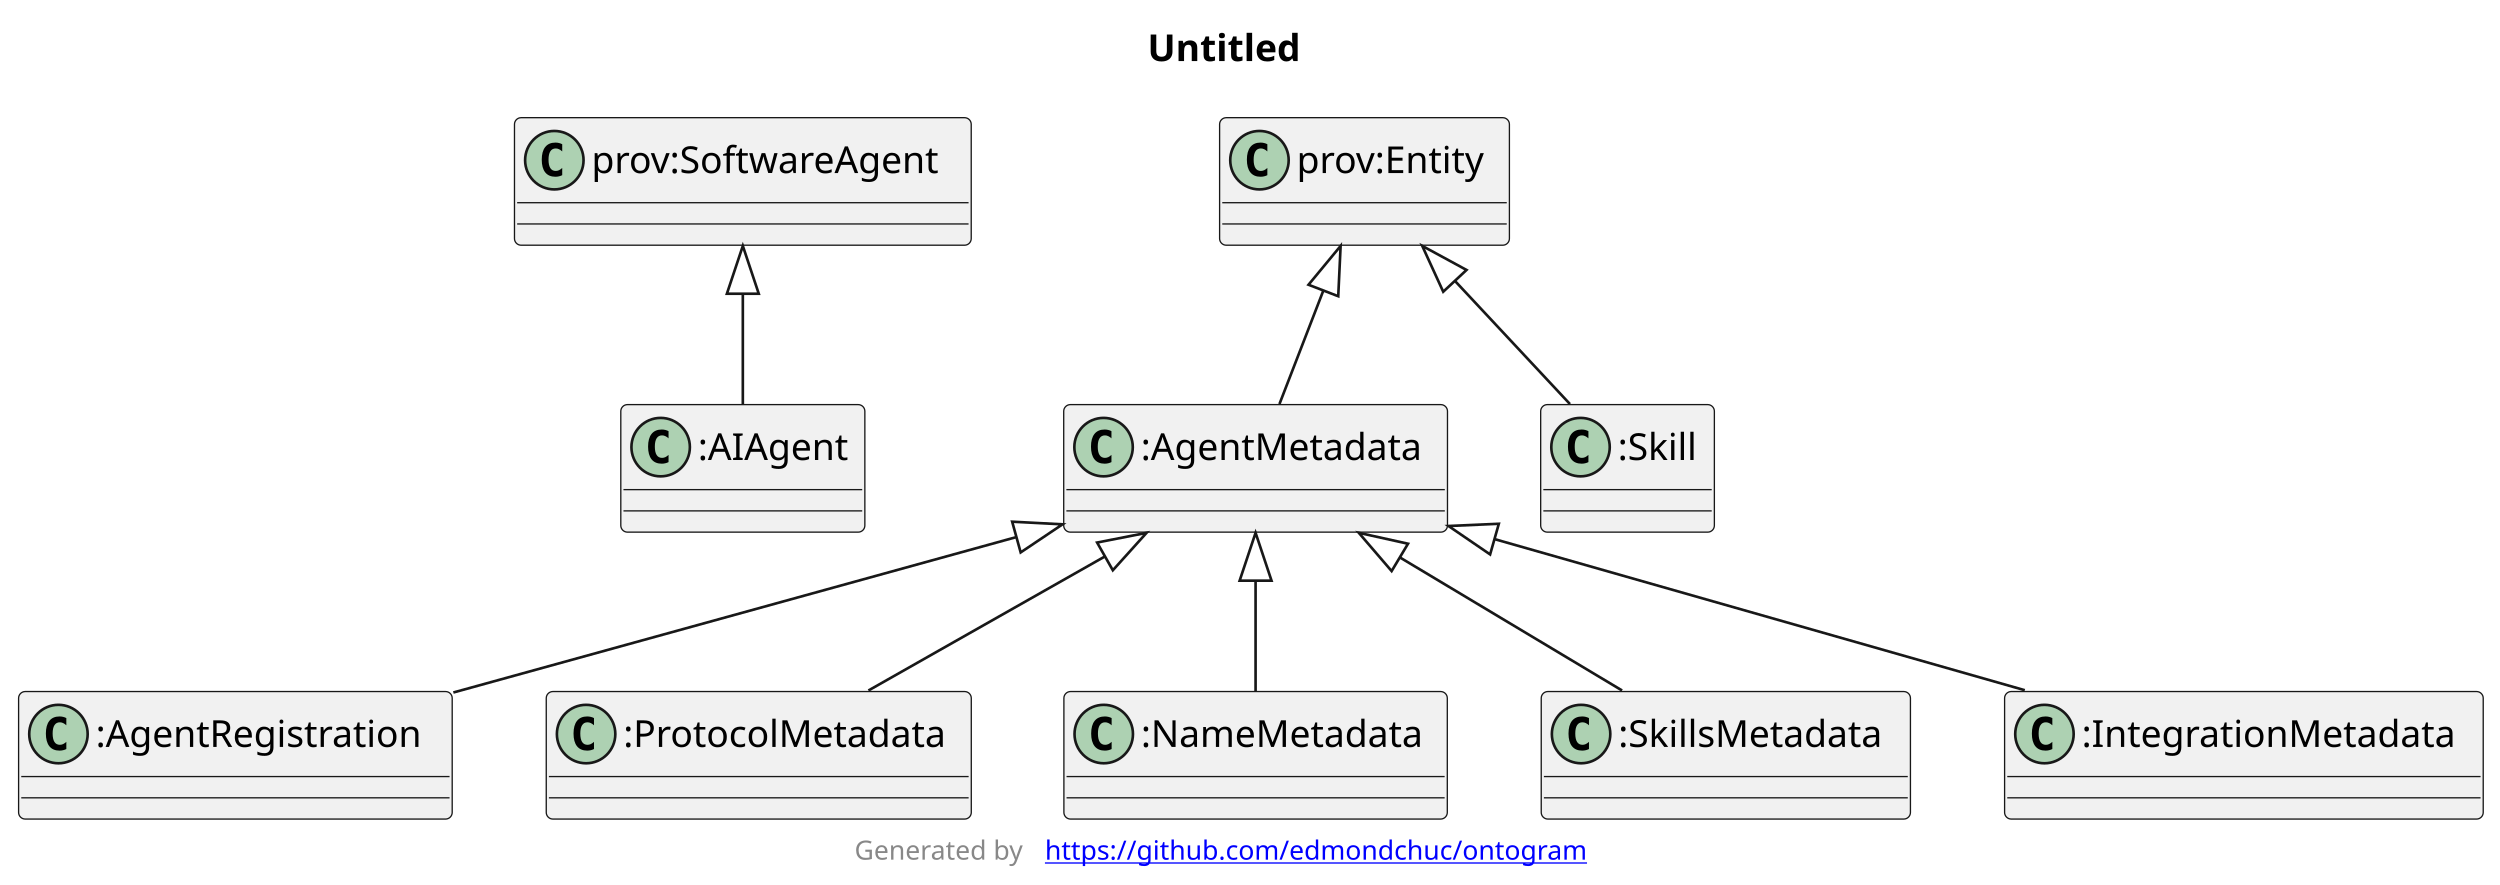
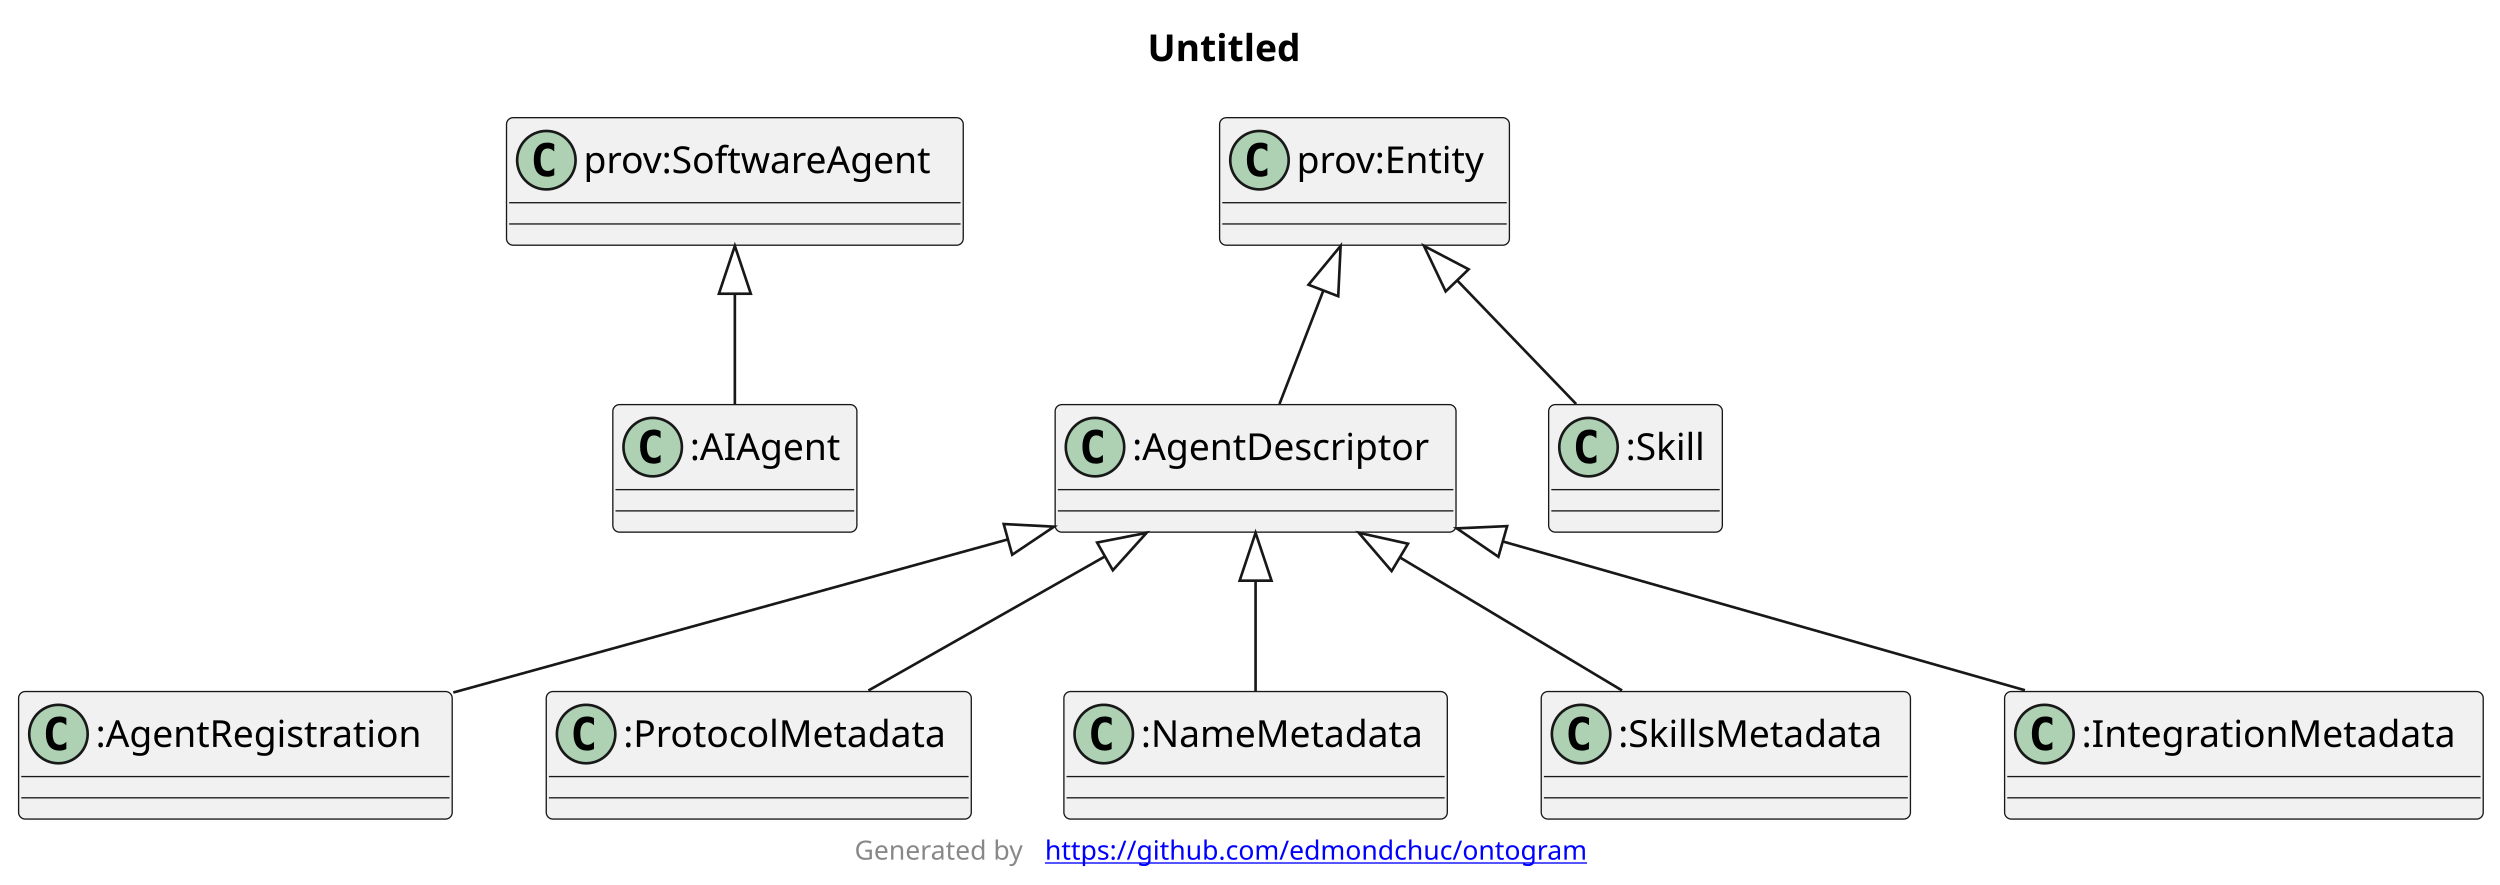
<svg xmlns="http://www.w3.org/2000/svg" xmlns:xlink="http://www.w3.org/1999/xlink" contentStyleType="text/css" data-diagram-type="CLASS" height="333px" preserveAspectRatio="none" style="width:941px;height:333px;background:#FFFFFF;" version="1.1" viewBox="0 0 941 333" width="941px" zoomAndPan="magnify">
  <defs />
  <g>
    <g class="title" data-source-line="1">
      <text fill="#000000" font-family="sans-serif" font-size="14" font-weight="bold" lengthAdjust="spacing" textLength="63.834" x="431.926" y="22.995">Untitled</text>
    </g>
    <g class="entity" data-qualified-name="prov.SoftwareAgent" data-source-line="2" id="ent0002">
      <a href="http://www.w3.org/ns/prov#SoftwareAgent" target="_top" title="http://www.w3.org/ns/prov#SoftwareAgent" xlink:actuate="onRequest" xlink:href="http://www.w3.org/ns/prov#SoftwareAgent" xlink:show="new" xlink:title="http://www.w3.org/ns/prov#SoftwareAgent" xlink:type="simple">
-         <rect fill="#F1F1F1" height="48" rx="2.5" ry="2.5" style="stroke:#181818;stroke-width:0.5;" width="171.918" x="193.65" y="44.297" />
-         <ellipse cx="208.65" cy="60.297" fill="#ADD1B2" rx="11" ry="11" style="stroke:#181818;stroke-width:1;" />
-         <path d="M211.619,65.938 Q211.041,66.234 210.4,66.375 Q209.759,66.531 209.056,66.531 Q206.556,66.531 205.228,64.891 Q203.916,63.234 203.916,60.109 Q203.916,56.984 205.228,55.328 Q206.556,53.672 209.056,53.672 Q209.759,53.672 210.4,53.828 Q211.056,53.984 211.619,54.281 L211.619,57 Q210.994,56.422 210.4,56.156 Q209.806,55.875 209.181,55.875 Q207.838,55.875 207.15,56.953 Q206.463,58.016 206.463,60.109 Q206.463,62.203 207.15,63.281 Q207.838,64.344 209.181,64.344 Q209.806,64.344 210.4,64.078 Q210.994,63.797 211.619,63.219 L211.619,65.938 Z " fill="#000000" />
-         <text fill="#000000" font-family="sans-serif" font-size="14" lengthAdjust="spacing" textLength="139.918" x="222.65" y="65.144">prov:SoftwareAgent</text>
-         <line style="stroke:#181818;stroke-width:0.5;" x1="194.65" x2="364.568" y1="76.297" y2="76.297" />
-         <line style="stroke:#181818;stroke-width:0.5;" x1="194.65" x2="364.568" y1="84.297" y2="84.297" />
+         <rect fill="#F1F1F1" height="48" rx="2.5" ry="2.5" style="stroke:#181818;stroke-width:0.5;" width="171.918" x="190.65" y="44.297" />
+         <ellipse cx="205.65" cy="60.297" fill="#ADD1B2" rx="11" ry="11" style="stroke:#181818;stroke-width:1;" />
+         <path d="M208.619,65.938 Q208.041,66.234 207.4,66.375 Q206.759,66.531 206.056,66.531 Q203.556,66.531 202.228,64.891 Q200.916,63.234 200.916,60.109 Q200.916,56.984 202.228,55.328 Q203.556,53.672 206.056,53.672 Q206.759,53.672 207.4,53.828 Q208.056,53.984 208.619,54.281 L208.619,57 Q207.994,56.422 207.4,56.156 Q206.806,55.875 206.181,55.875 Q204.838,55.875 204.15,56.953 Q203.463,58.016 203.463,60.109 Q203.463,62.203 204.15,63.281 Q204.838,64.344 206.181,64.344 Q206.806,64.344 207.4,64.078 Q207.994,63.797 208.619,63.219 L208.619,65.938 Z " fill="#000000" />
+         <text fill="#000000" font-family="sans-serif" font-size="14" lengthAdjust="spacing" textLength="139.918" x="219.65" y="65.144">prov:SoftwareAgent</text>
+         <line style="stroke:#181818;stroke-width:0.5;" x1="191.65" x2="361.568" y1="76.297" y2="76.297" />
+         <line style="stroke:#181818;stroke-width:0.5;" x1="191.65" x2="361.568" y1="84.297" y2="84.297" />
      </a>
    </g>
    <g class="entity" data-qualified-name=".AIAgent" data-source-line="2" id="ent0003">
      <a href="https://www.agentictrust.io/ontology/agentictrust#AIAgent" target="_top" title="https://www.agentictrust.io/ontology/agentictrust#AIAgent" xlink:actuate="onRequest" xlink:href="https://www.agentictrust.io/ontology/agentictrust#AIAgent" xlink:show="new" xlink:title="https://www.agentictrust.io/ontology/agentictrust#AIAgent" xlink:type="simple">
-         <rect fill="#F1F1F1" height="48" rx="2.5" ry="2.5" style="stroke:#181818;stroke-width:0.5;" width="91.862" x="233.67" y="152.297" />
-         <ellipse cx="248.67" cy="168.297" fill="#ADD1B2" rx="11" ry="11" style="stroke:#181818;stroke-width:1;" />
-         <path d="M251.639,173.938 Q251.061,174.234 250.42,174.375 Q249.779,174.531 249.076,174.531 Q246.576,174.531 245.248,172.891 Q243.936,171.234 243.936,168.109 Q243.936,164.984 245.248,163.328 Q246.576,161.672 249.076,161.672 Q249.779,161.672 250.42,161.828 Q251.076,161.984 251.639,162.281 L251.639,165 Q251.014,164.422 250.42,164.156 Q249.826,163.875 249.201,163.875 Q247.857,163.875 247.17,164.953 Q246.482,166.016 246.482,168.109 Q246.482,170.203 247.17,171.281 Q247.857,172.344 249.201,172.344 Q249.826,172.344 250.42,172.078 Q251.014,171.797 251.639,171.219 L251.639,173.938 Z " fill="#000000" />
-         <text fill="#000000" font-family="sans-serif" font-size="14" lengthAdjust="spacing" textLength="59.862" x="262.67" y="173.144">:AIAgent</text>
-         <line style="stroke:#181818;stroke-width:0.5;" x1="234.67" x2="324.532" y1="184.297" y2="184.297" />
-         <line style="stroke:#181818;stroke-width:0.5;" x1="234.67" x2="324.532" y1="192.297" y2="192.297" />
+         <rect fill="#F1F1F1" height="48" rx="2.5" ry="2.5" style="stroke:#181818;stroke-width:0.5;" width="91.862" x="230.67" y="152.297" />
+         <ellipse cx="245.67" cy="168.297" fill="#ADD1B2" rx="11" ry="11" style="stroke:#181818;stroke-width:1;" />
+         <path d="M248.639,173.938 Q248.061,174.234 247.42,174.375 Q246.779,174.531 246.076,174.531 Q243.576,174.531 242.248,172.891 Q240.936,171.234 240.936,168.109 Q240.936,164.984 242.248,163.328 Q243.576,161.672 246.076,161.672 Q246.779,161.672 247.42,161.828 Q248.076,161.984 248.639,162.281 L248.639,165 Q248.014,164.422 247.42,164.156 Q246.826,163.875 246.201,163.875 Q244.857,163.875 244.17,164.953 Q243.482,166.016 243.482,168.109 Q243.482,170.203 244.17,171.281 Q244.857,172.344 246.201,172.344 Q246.826,172.344 247.42,172.078 Q248.014,171.797 248.639,171.219 L248.639,173.938 Z " fill="#000000" />
+         <text fill="#000000" font-family="sans-serif" font-size="14" lengthAdjust="spacing" textLength="59.862" x="259.67" y="173.144">:AIAgent</text>
+         <line style="stroke:#181818;stroke-width:0.5;" x1="231.67" x2="321.532" y1="184.297" y2="184.297" />
+         <line style="stroke:#181818;stroke-width:0.5;" x1="231.67" x2="321.532" y1="192.297" y2="192.297" />
      </a>
    </g>
    <g class="entity" data-qualified-name="prov.Entity" data-source-line="3" id="ent0005">
      <a href="http://www.w3.org/ns/prov#Entity" target="_top" title="http://www.w3.org/ns/prov#Entity" xlink:actuate="onRequest" xlink:href="http://www.w3.org/ns/prov#Entity" xlink:show="new" xlink:title="http://www.w3.org/ns/prov#Entity" xlink:type="simple">
        <rect fill="#F1F1F1" height="48" rx="2.5" ry="2.5" style="stroke:#181818;stroke-width:0.5;" width="109.082" x="459.06" y="44.297" />
        <ellipse cx="474.06" cy="60.297" fill="#ADD1B2" rx="11" ry="11" style="stroke:#181818;stroke-width:1;" />
        <path d="M477.029,65.938 Q476.451,66.234 475.81,66.375 Q475.169,66.531 474.466,66.531 Q471.966,66.531 470.638,64.891 Q469.326,63.234 469.326,60.109 Q469.326,56.984 470.638,55.328 Q471.966,53.672 474.466,53.672 Q475.169,53.672 475.81,53.828 Q476.466,53.984 477.029,54.281 L477.029,57 Q476.404,56.422 475.81,56.156 Q475.216,55.875 474.591,55.875 Q473.248,55.875 472.56,56.953 Q471.873,58.016 471.873,60.109 Q471.873,62.203 472.56,63.281 Q473.248,64.344 474.591,64.344 Q475.216,64.344 475.81,64.078 Q476.404,63.797 477.029,63.219 L477.029,65.938 Z " fill="#000000" />
        <text fill="#000000" font-family="sans-serif" font-size="14" lengthAdjust="spacing" textLength="77.082" x="488.06" y="65.144">prov:Entity</text>
        <line style="stroke:#181818;stroke-width:0.5;" x1="460.06" x2="567.142" y1="76.297" y2="76.297" />
        <line style="stroke:#181818;stroke-width:0.5;" x1="460.06" x2="567.142" y1="84.297" y2="84.297" />
      </a>
    </g>
-     <g class="entity" data-qualified-name=".AgentMetadata" data-source-line="3" id="ent0006">
-       <a href="https://www.agentictrust.io/ontology/agentictrust#AgentMetadata" target="_top" title="https://www.agentictrust.io/ontology/agentictrust#AgentMetadata" xlink:actuate="onRequest" xlink:href="https://www.agentictrust.io/ontology/agentictrust#AgentMetadata" xlink:show="new" xlink:title="https://www.agentictrust.io/ontology/agentictrust#AgentMetadata" xlink:type="simple">
-         <rect fill="#F1F1F1" height="48" rx="2.5" ry="2.5" style="stroke:#181818;stroke-width:0.5;" width="144.451" x="400.38" y="152.297" />
-         <ellipse cx="415.38" cy="168.297" fill="#ADD1B2" rx="11" ry="11" style="stroke:#181818;stroke-width:1;" />
-         <path d="M418.349,173.938 Q417.771,174.234 417.13,174.375 Q416.489,174.531 415.786,174.531 Q413.286,174.531 411.958,172.891 Q410.646,171.234 410.646,168.109 Q410.646,164.984 411.958,163.328 Q413.286,161.672 415.786,161.672 Q416.489,161.672 417.13,161.828 Q417.786,161.984 418.349,162.281 L418.349,165 Q417.724,164.422 417.13,164.156 Q416.536,163.875 415.911,163.875 Q414.567,163.875 413.88,164.953 Q413.192,166.016 413.192,168.109 Q413.192,170.203 413.88,171.281 Q414.567,172.344 415.911,172.344 Q416.536,172.344 417.13,172.078 Q417.724,171.797 418.349,171.219 L418.349,173.938 Z " fill="#000000" />
-         <text fill="#000000" font-family="sans-serif" font-size="14" lengthAdjust="spacing" textLength="112.451" x="429.38" y="173.144">:AgentMetadata</text>
-         <line style="stroke:#181818;stroke-width:0.5;" x1="401.38" x2="543.831" y1="184.297" y2="184.297" />
-         <line style="stroke:#181818;stroke-width:0.5;" x1="401.38" x2="543.831" y1="192.297" y2="192.297" />
+     <g class="entity" data-qualified-name=".AgentDescriptor" data-source-line="3" id="ent0006">
+       <a href="https://www.agentictrust.io/ontology/agentictrust#AgentDescriptor" target="_top" title="https://www.agentictrust.io/ontology/agentictrust#AgentDescriptor" xlink:actuate="onRequest" xlink:href="https://www.agentictrust.io/ontology/agentictrust#AgentDescriptor" xlink:show="new" xlink:title="https://www.agentictrust.io/ontology/agentictrust#AgentDescriptor" xlink:type="simple">
+         <rect fill="#F1F1F1" height="48" rx="2.5" ry="2.5" style="stroke:#181818;stroke-width:0.5;" width="150.884" x="397.16" y="152.297" />
+         <ellipse cx="412.16" cy="168.297" fill="#ADD1B2" rx="11" ry="11" style="stroke:#181818;stroke-width:1;" />
+         <path d="M415.129,173.938 Q414.551,174.234 413.91,174.375 Q413.269,174.531 412.566,174.531 Q410.066,174.531 408.738,172.891 Q407.426,171.234 407.426,168.109 Q407.426,164.984 408.738,163.328 Q410.066,161.672 412.566,161.672 Q413.269,161.672 413.91,161.828 Q414.566,161.984 415.129,162.281 L415.129,165 Q414.504,164.422 413.91,164.156 Q413.316,163.875 412.691,163.875 Q411.348,163.875 410.66,164.953 Q409.973,166.016 409.973,168.109 Q409.973,170.203 410.66,171.281 Q411.348,172.344 412.691,172.344 Q413.316,172.344 413.91,172.078 Q414.504,171.797 415.129,171.219 L415.129,173.938 Z " fill="#000000" />
+         <text fill="#000000" font-family="sans-serif" font-size="14" lengthAdjust="spacing" textLength="118.884" x="426.16" y="173.144">:AgentDescriptor</text>
+         <line style="stroke:#181818;stroke-width:0.5;" x1="398.16" x2="547.044" y1="184.297" y2="184.297" />
+         <line style="stroke:#181818;stroke-width:0.5;" x1="398.16" x2="547.044" y1="192.297" y2="192.297" />
      </a>
    </g>
    <g class="entity" data-qualified-name=".Skill" data-source-line="4" id="ent0008">
      <a href="https://www.agentictrust.io/ontology/agentictrust#Skill" target="_top" title="https://www.agentictrust.io/ontology/agentictrust#Skill" xlink:actuate="onRequest" xlink:href="https://www.agentictrust.io/ontology/agentictrust#Skill" xlink:show="new" xlink:title="https://www.agentictrust.io/ontology/agentictrust#Skill" xlink:type="simple">
-         <rect fill="#F1F1F1" height="48" rx="2.5" ry="2.5" style="stroke:#181818;stroke-width:0.5;" width="65.38" x="579.91" y="152.297" />
-         <ellipse cx="594.91" cy="168.297" fill="#ADD1B2" rx="11" ry="11" style="stroke:#181818;stroke-width:1;" />
-         <path d="M597.879,173.938 Q597.301,174.234 596.66,174.375 Q596.019,174.531 595.316,174.531 Q592.816,174.531 591.488,172.891 Q590.176,171.234 590.176,168.109 Q590.176,164.984 591.488,163.328 Q592.816,161.672 595.316,161.672 Q596.019,161.672 596.66,161.828 Q597.316,161.984 597.879,162.281 L597.879,165 Q597.254,164.422 596.66,164.156 Q596.066,163.875 595.441,163.875 Q594.097,163.875 593.41,164.953 Q592.722,166.016 592.722,168.109 Q592.722,170.203 593.41,171.281 Q594.097,172.344 595.441,172.344 Q596.066,172.344 596.66,172.078 Q597.254,171.797 597.879,171.219 L597.879,173.938 Z " fill="#000000" />
-         <text fill="#000000" font-family="sans-serif" font-size="14" lengthAdjust="spacing" textLength="33.38" x="608.91" y="173.144">:Skill</text>
-         <line style="stroke:#181818;stroke-width:0.5;" x1="580.91" x2="644.29" y1="184.297" y2="184.297" />
-         <line style="stroke:#181818;stroke-width:0.5;" x1="580.91" x2="644.29" y1="192.297" y2="192.297" />
+         <rect fill="#F1F1F1" height="48" rx="2.5" ry="2.5" style="stroke:#181818;stroke-width:0.5;" width="65.38" x="582.91" y="152.297" />
+         <ellipse cx="597.91" cy="168.297" fill="#ADD1B2" rx="11" ry="11" style="stroke:#181818;stroke-width:1;" />
+         <path d="M600.879,173.938 Q600.301,174.234 599.66,174.375 Q599.019,174.531 598.316,174.531 Q595.816,174.531 594.488,172.891 Q593.176,171.234 593.176,168.109 Q593.176,164.984 594.488,163.328 Q595.816,161.672 598.316,161.672 Q599.019,161.672 599.66,161.828 Q600.316,161.984 600.879,162.281 L600.879,165 Q600.254,164.422 599.66,164.156 Q599.066,163.875 598.441,163.875 Q597.097,163.875 596.41,164.953 Q595.722,166.016 595.722,168.109 Q595.722,170.203 596.41,171.281 Q597.097,172.344 598.441,172.344 Q599.066,172.344 599.66,172.078 Q600.254,171.797 600.879,171.219 L600.879,173.938 Z " fill="#000000" />
+         <text fill="#000000" font-family="sans-serif" font-size="14" lengthAdjust="spacing" textLength="33.38" x="611.91" y="173.144">:Skill</text>
+         <line style="stroke:#181818;stroke-width:0.5;" x1="583.91" x2="647.29" y1="184.297" y2="184.297" />
+         <line style="stroke:#181818;stroke-width:0.5;" x1="583.91" x2="647.29" y1="192.297" y2="192.297" />
      </a>
    </g>
    <g class="entity" data-qualified-name=".AgentRegistration" data-source-line="5" id="ent0010">
      <a href="https://www.agentictrust.io/ontology/ERC8004#AgentRegistration" target="_top" title="https://www.agentictrust.io/ontology/ERC8004#AgentRegistration" xlink:actuate="onRequest" xlink:href="https://www.agentictrust.io/ontology/ERC8004#AgentRegistration" xlink:show="new" xlink:title="https://www.agentictrust.io/ontology/ERC8004#AgentRegistration" xlink:type="simple">
        <rect fill="#F1F1F1" height="48" rx="2.5" ry="2.5" style="stroke:#181818;stroke-width:0.5;" width="163.209" x="7" y="260.297" />
        <ellipse cx="22" cy="276.297" fill="#ADD1B2" rx="11" ry="11" style="stroke:#181818;stroke-width:1;" />
        <path d="M24.969,281.938 Q24.391,282.234 23.75,282.375 Q23.109,282.531 22.406,282.531 Q19.906,282.531 18.578,280.891 Q17.266,279.234 17.266,276.109 Q17.266,272.984 18.578,271.328 Q19.906,269.672 22.406,269.672 Q23.109,269.672 23.75,269.828 Q24.406,269.984 24.969,270.281 L24.969,273 Q24.344,272.422 23.75,272.156 Q23.156,271.875 22.531,271.875 Q21.188,271.875 20.5,272.953 Q19.812,274.016 19.812,276.109 Q19.812,278.203 20.5,279.281 Q21.188,280.344 22.531,280.344 Q23.156,280.344 23.75,280.078 Q24.344,279.797 24.969,279.219 L24.969,281.938 Z " fill="#000000" />
        <text fill="#000000" font-family="sans-serif" font-size="14" lengthAdjust="spacing" textLength="131.209" x="36" y="281.144">:AgentRegistration</text>
        <line style="stroke:#181818;stroke-width:0.5;" x1="8" x2="169.209" y1="292.297" y2="292.297" />
        <line style="stroke:#181818;stroke-width:0.5;" x1="8" x2="169.209" y1="300.297" y2="300.297" />
      </a>
    </g>
    <g class="entity" data-qualified-name=".ProtocolMetadata" data-source-line="6" id="ent0012">
      <a href="https://www.agentictrust.io/ontology/ERC8004#ProtocolMetadata" target="_top" title="https://www.agentictrust.io/ontology/ERC8004#ProtocolMetadata" xlink:actuate="onRequest" xlink:href="https://www.agentictrust.io/ontology/ERC8004#ProtocolMetadata" xlink:show="new" xlink:title="https://www.agentictrust.io/ontology/ERC8004#ProtocolMetadata" xlink:type="simple">
        <rect fill="#F1F1F1" height="48" rx="2.5" ry="2.5" style="stroke:#181818;stroke-width:0.5;" width="159.982" x="205.61" y="260.297" />
        <ellipse cx="220.61" cy="276.297" fill="#ADD1B2" rx="11" ry="11" style="stroke:#181818;stroke-width:1;" />
        <path d="M223.579,281.938 Q223.001,282.234 222.36,282.375 Q221.719,282.531 221.016,282.531 Q218.516,282.531 217.188,280.891 Q215.876,279.234 215.876,276.109 Q215.876,272.984 217.188,271.328 Q218.516,269.672 221.016,269.672 Q221.719,269.672 222.36,269.828 Q223.016,269.984 223.579,270.281 L223.579,273 Q222.954,272.422 222.36,272.156 Q221.766,271.875 221.141,271.875 Q219.798,271.875 219.11,272.953 Q218.423,274.016 218.423,276.109 Q218.423,278.203 219.11,279.281 Q219.798,280.344 221.141,280.344 Q221.766,280.344 222.36,280.078 Q222.954,279.797 223.579,279.219 L223.579,281.938 Z " fill="#000000" />
        <text fill="#000000" font-family="sans-serif" font-size="14" lengthAdjust="spacing" textLength="127.982" x="234.61" y="281.144">:ProtocolMetadata</text>
        <line style="stroke:#181818;stroke-width:0.5;" x1="206.61" x2="364.592" y1="292.297" y2="292.297" />
        <line style="stroke:#181818;stroke-width:0.5;" x1="206.61" x2="364.592" y1="300.297" y2="300.297" />
      </a>
    </g>
    <g class="entity" data-qualified-name=".NameMetadata" data-source-line="7" id="ent0014">
      <a href="https://www.agentictrust.io/ontology/ERC8004#NameMetadata" target="_top" title="https://www.agentictrust.io/ontology/ERC8004#NameMetadata" xlink:actuate="onRequest" xlink:href="https://www.agentictrust.io/ontology/ERC8004#NameMetadata" xlink:show="new" xlink:title="https://www.agentictrust.io/ontology/ERC8004#NameMetadata" xlink:type="simple">
        <rect fill="#F1F1F1" height="48" rx="2.5" ry="2.5" style="stroke:#181818;stroke-width:0.5;" width="144.315" x="400.45" y="260.297" />
        <ellipse cx="415.45" cy="276.297" fill="#ADD1B2" rx="11" ry="11" style="stroke:#181818;stroke-width:1;" />
        <path d="M418.419,281.938 Q417.841,282.234 417.2,282.375 Q416.559,282.531 415.856,282.531 Q413.356,282.531 412.028,280.891 Q410.716,279.234 410.716,276.109 Q410.716,272.984 412.028,271.328 Q413.356,269.672 415.856,269.672 Q416.559,269.672 417.2,269.828 Q417.856,269.984 418.419,270.281 L418.419,273 Q417.794,272.422 417.2,272.156 Q416.606,271.875 415.981,271.875 Q414.637,271.875 413.95,272.953 Q413.262,274.016 413.262,276.109 Q413.262,278.203 413.95,279.281 Q414.637,280.344 415.981,280.344 Q416.606,280.344 417.2,280.078 Q417.794,279.797 418.419,279.219 L418.419,281.938 Z " fill="#000000" />
        <text fill="#000000" font-family="sans-serif" font-size="14" lengthAdjust="spacing" textLength="112.314" x="429.45" y="281.144">:NameMetadata</text>
        <line style="stroke:#181818;stroke-width:0.5;" x1="401.45" x2="543.764" y1="292.297" y2="292.297" />
        <line style="stroke:#181818;stroke-width:0.5;" x1="401.45" x2="543.764" y1="300.297" y2="300.297" />
      </a>
    </g>
    <g class="entity" data-qualified-name=".SkillsMetadata" data-source-line="8" id="ent0016">
      <a href="https://www.agentictrust.io/ontology/ERC8004#SkillsMetadata" target="_top" title="https://www.agentictrust.io/ontology/ERC8004#SkillsMetadata" xlink:actuate="onRequest" xlink:href="https://www.agentictrust.io/ontology/ERC8004#SkillsMetadata" xlink:show="new" xlink:title="https://www.agentictrust.io/ontology/ERC8004#SkillsMetadata" xlink:type="simple">
        <rect fill="#F1F1F1" height="48" rx="2.5" ry="2.5" style="stroke:#181818;stroke-width:0.5;" width="138.969" x="580.12" y="260.297" />
        <ellipse cx="595.12" cy="276.297" fill="#ADD1B2" rx="11" ry="11" style="stroke:#181818;stroke-width:1;" />
        <path d="M598.089,281.938 Q597.511,282.234 596.87,282.375 Q596.229,282.531 595.526,282.531 Q593.026,282.531 591.698,280.891 Q590.386,279.234 590.386,276.109 Q590.386,272.984 591.698,271.328 Q593.026,269.672 595.526,269.672 Q596.229,269.672 596.87,269.828 Q597.526,269.984 598.089,270.281 L598.089,273 Q597.464,272.422 596.87,272.156 Q596.276,271.875 595.651,271.875 Q594.308,271.875 593.62,272.953 Q592.933,274.016 592.933,276.109 Q592.933,278.203 593.62,279.281 Q594.308,280.344 595.651,280.344 Q596.276,280.344 596.87,280.078 Q597.464,279.797 598.089,279.219 L598.089,281.938 Z " fill="#000000" />
        <text fill="#000000" font-family="sans-serif" font-size="14" lengthAdjust="spacing" textLength="106.969" x="609.12" y="281.144">:SkillsMetadata</text>
        <line style="stroke:#181818;stroke-width:0.5;" x1="581.12" x2="718.089" y1="292.297" y2="292.297" />
        <line style="stroke:#181818;stroke-width:0.5;" x1="581.12" x2="718.089" y1="300.297" y2="300.297" />
      </a>
    </g>
    <g class="entity" data-qualified-name=".IntegrationMetadata" data-source-line="9" id="ent0018">
      <a href="https://www.agentictrust.io/ontology/ERC8004#IntegrationMetadata" target="_top" title="https://www.agentictrust.io/ontology/ERC8004#IntegrationMetadata" xlink:actuate="onRequest" xlink:href="https://www.agentictrust.io/ontology/ERC8004#IntegrationMetadata" xlink:show="new" xlink:title="https://www.agentictrust.io/ontology/ERC8004#IntegrationMetadata" xlink:type="simple">
        <rect fill="#F1F1F1" height="48" rx="2.5" ry="2.5" style="stroke:#181818;stroke-width:0.5;" width="180.155" x="754.53" y="260.297" />
        <ellipse cx="769.53" cy="276.297" fill="#ADD1B2" rx="11" ry="11" style="stroke:#181818;stroke-width:1;" />
        <path d="M772.499,281.938 Q771.921,282.234 771.28,282.375 Q770.639,282.531 769.936,282.531 Q767.436,282.531 766.108,280.891 Q764.796,279.234 764.796,276.109 Q764.796,272.984 766.108,271.328 Q767.436,269.672 769.936,269.672 Q770.639,269.672 771.28,269.828 Q771.936,269.984 772.499,270.281 L772.499,273 Q771.874,272.422 771.28,272.156 Q770.686,271.875 770.061,271.875 Q768.717,271.875 768.03,272.953 Q767.342,274.016 767.342,276.109 Q767.342,278.203 768.03,279.281 Q768.717,280.344 770.061,280.344 Q770.686,280.344 771.28,280.078 Q771.874,279.797 772.499,279.219 L772.499,281.938 Z " fill="#000000" />
        <text fill="#000000" font-family="sans-serif" font-size="14" lengthAdjust="spacing" textLength="148.155" x="783.53" y="281.144">:IntegrationMetadata</text>
        <line style="stroke:#181818;stroke-width:0.5;" x1="755.53" x2="933.685" y1="292.297" y2="292.297" />
        <line style="stroke:#181818;stroke-width:0.5;" x1="755.53" x2="933.685" y1="300.297" y2="300.297" />
      </a>
    </g>
    <g class="link" data-entity-1="ent0002" data-entity-2="ent0003" data-link-type="extension" data-source-line="2" id="lnk4">
-       <path codeLine="2" d="M279.6,110.557 C279.6,128.237 279.6,134.427 279.6,152.087" fill="none" id="prov:SoftwareAgent-backto-:AIAgent" style="stroke:#181818;stroke-width:1;" />
-       <polygon fill="none" points="279.6,92.557,273.6,110.557,285.6,110.557,279.6,92.557" style="stroke:#181818;stroke-width:1;" />
+       <path codeLine="2" d="M276.6,110.557 C276.6,128.237 276.6,134.427 276.6,152.087" fill="none" id="prov:SoftwareAgent-backto-:AIAgent" style="stroke:#181818;stroke-width:1;" />
+       <polygon fill="none" points="276.6,92.557,270.6,110.557,282.6,110.557,276.6,92.557" style="stroke:#181818;stroke-width:1;" />
    </g>
    <g class="link" data-entity-1="ent0005" data-entity-2="ent0006" data-link-type="extension" data-source-line="3" id="lnk7">
-       <path codeLine="3" d="M498.115,109.344 C491.275,127.024 488.41,134.427 481.58,152.087" fill="none" id="prov:Entity-backto-:AgentMetadata" style="stroke:#181818;stroke-width:1;" />
+       <path codeLine="3" d="M498.115,109.344 C491.275,127.024 488.41,134.427 481.58,152.087" fill="none" id="prov:Entity-backto-:AgentDescriptor" style="stroke:#181818;stroke-width:1;" />
      <polygon fill="none" points="504.61,92.557,492.519,107.179,503.711,111.509,504.61,92.557" style="stroke:#181818;stroke-width:1;" />
    </g>
    <g class="link" data-entity-1="ent0005" data-entity-2="ent0008" data-link-type="extension" data-source-line="4" id="lnk9">
-       <path codeLine="4" d="M547.615,105.713 C564.125,123.393 574.44,134.427 590.93,152.087" fill="none" id="prov:Entity-backto-:Skill" style="stroke:#181818;stroke-width:1;" />
-       <polygon fill="none" points="535.33,92.557,543.23,109.808,552,101.618,535.33,92.557" style="stroke:#181818;stroke-width:1;" />
+       <path codeLine="4" d="M548.47,105.528 C565.48,123.208 576.28,134.427 593.27,152.087" fill="none" id="prov:Entity-backto-:Skill" style="stroke:#181818;stroke-width:1;" />
+       <polygon fill="none" points="535.99,92.557,544.146,109.688,552.793,101.368,535.99,92.557" style="stroke:#181818;stroke-width:1;" />
    </g>
    <g class="link" data-entity-1="ent0006" data-entity-2="ent0010" data-link-type="extension" data-source-line="5" id="lnk11">
-       <path codeLine="5" d="M382.579,202.147 C317.239,220.187 238.7,241.867 170.64,260.657" fill="none" id=":AgentMetadata-backto-:AgentRegistration" style="stroke:#181818;stroke-width:1;" />
-       <polygon fill="none" points="399.93,197.357,380.982,196.364,384.176,207.931,399.93,197.357" style="stroke:#181818;stroke-width:1;" />
+       <path codeLine="5" d="M379.389,203.026 C314.139,221.036 237.59,242.167 170.62,260.657" fill="none" id=":AgentDescriptor-backto-:AgentRegistration" style="stroke:#181818;stroke-width:1;" />
+       <polygon fill="none" points="396.74,198.237,377.792,197.242,380.985,208.81,396.74,198.237" style="stroke:#181818;stroke-width:1;" />
    </g>
    <g class="link" data-entity-1="ent0006" data-entity-2="ent0012" data-link-type="extension" data-source-line="6" id="lnk13">
-       <path codeLine="6" d="M415.91,209.433 C384.84,227.042 358,242.267 326.87,259.907" fill="none" id=":AgentMetadata-backto-:ProtocolMetadata" style="stroke:#181818;stroke-width:1;" />
+       <path codeLine="6" d="M415.91,209.433 C384.84,227.042 358,242.267 326.87,259.907" fill="none" id=":AgentDescriptor-backto-:ProtocolMetadata" style="stroke:#181818;stroke-width:1;" />
      <polygon fill="none" points="431.57,200.557,412.952,204.213,418.869,214.652,431.57,200.557" style="stroke:#181818;stroke-width:1;" />
    </g>
    <g class="link" data-entity-1="ent0006" data-entity-2="ent0014" data-link-type="extension" data-source-line="7" id="lnk15">
-       <path codeLine="7" d="M472.6,218.557 C472.6,236.237 472.6,242.427 472.6,260.087" fill="none" id=":AgentMetadata-backto-:NameMetadata" style="stroke:#181818;stroke-width:1;" />
+       <path codeLine="7" d="M472.6,218.557 C472.6,236.237 472.6,242.427 472.6,260.087" fill="none" id=":AgentDescriptor-backto-:NameMetadata" style="stroke:#181818;stroke-width:1;" />
      <polygon fill="none" points="472.6,200.557,466.6,218.557,478.6,218.557,472.6,200.557" style="stroke:#181818;stroke-width:1;" />
    </g>
    <g class="link" data-entity-1="ent0006" data-entity-2="ent0016" data-link-type="extension" data-source-line="8" id="lnk17">
-       <path codeLine="8" d="M526.893,209.804 C556.303,227.414 581.08,242.267 610.55,259.907" fill="none" id=":AgentMetadata-backto-:SkillsMetadata" style="stroke:#181818;stroke-width:1;" />
+       <path codeLine="8" d="M526.893,209.804 C556.303,227.414 581.08,242.267 610.55,259.907" fill="none" id=":AgentDescriptor-backto-:SkillsMetadata" style="stroke:#181818;stroke-width:1;" />
      <polygon fill="none" points="511.45,200.557,523.811,214.952,529.976,204.656,511.45,200.557" style="stroke:#181818;stroke-width:1;" />
    </g>
    <g class="link" data-entity-1="ent0006" data-entity-2="ent0018" data-link-type="extension" data-source-line="9" id="lnk19">
-       <path codeLine="9" d="M562.521,202.919 C624.791,220.659 697.17,241.287 762.13,259.797" fill="none" id=":AgentMetadata-backto-:IntegrationMetadata" style="stroke:#181818;stroke-width:1;" />
-       <polygon fill="none" points="545.21,197.987,560.877,208.689,564.165,197.148,545.21,197.987" style="stroke:#181818;stroke-width:1;" />
+       <path codeLine="9" d="M565.641,203.808 C627.781,221.508 698.31,241.607 762.2,259.817" fill="none" id=":AgentDescriptor-backto-:IntegrationMetadata" style="stroke:#181818;stroke-width:1;" />
+       <polygon fill="none" points="548.33,198.877,563.998,209.578,567.285,198.037,548.33,198.877" style="stroke:#181818;stroke-width:1;" />
    </g>
    <g class="footer" data-source-line="30">
      <text fill="#888888" font-family="sans-serif" font-size="10" lengthAdjust="spacing" textLength="68.496" x="321.64" y="323.579">Generated by</text>
      <a href="https://github.com/edmondchuc/ontogram" target="_top" title="https://github.com/edmondchuc/ontogram" xlink:actuate="onRequest" xlink:href="https://github.com/edmondchuc/ontogram" xlink:show="new" xlink:title="https://github.com/edmondchuc/ontogram" xlink:type="simple">
        <text fill="#0000FF" font-family="sans-serif" font-size="10" lengthAdjust="spacing" text-decoration="underline" textLength="212.73" x="393.315" y="323.579">https://github.com/edmondchuc/ontogram</text>
      </a>
    </g>
  </g>
</svg>
